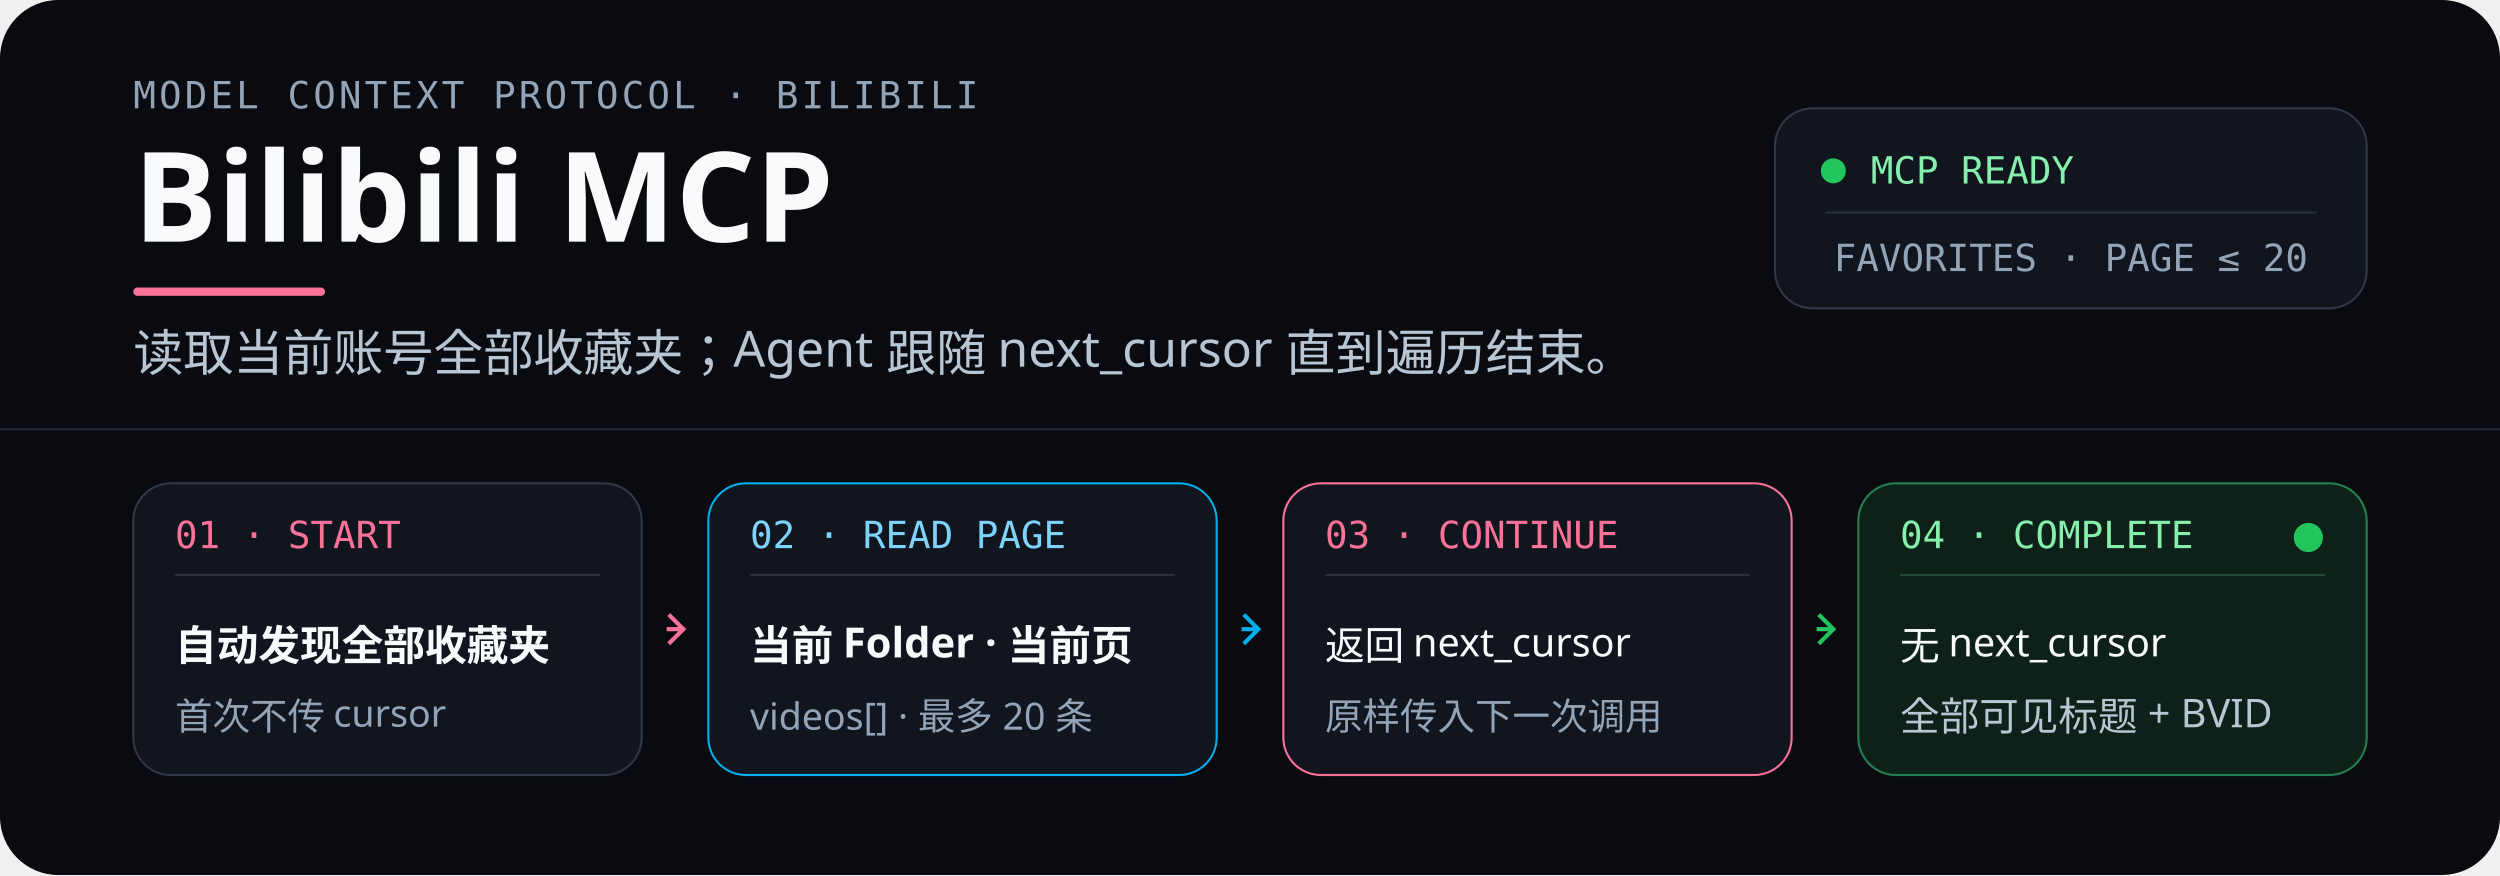
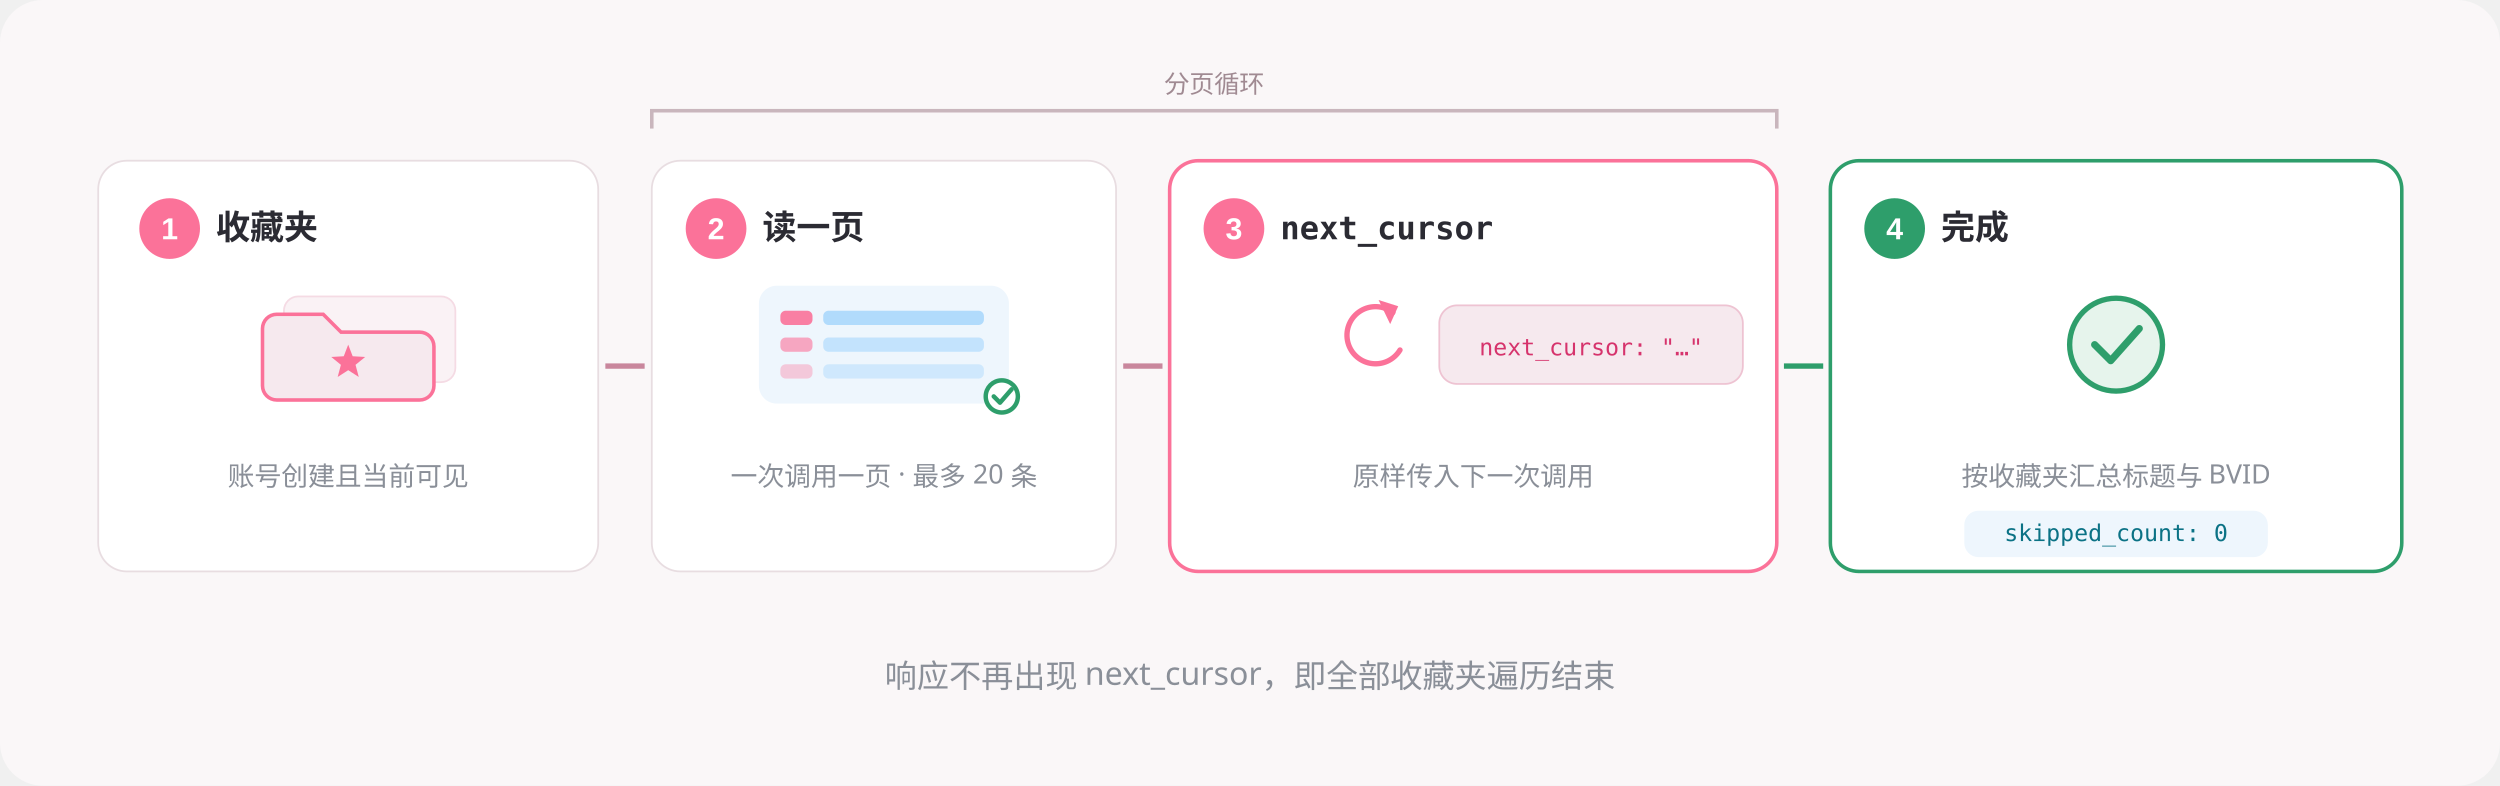
- <svg xmlns="http://www.w3.org/2000/svg" width="1200" height="420" viewBox="0 0 1200 420" role="img" aria-labelledby="title desc">
-   <rect width="1200" height="420" rx="28" fill="#090b10" />
-   <path d="M0 206H1200" stroke="#232936" />
-   <g id="title-block">
-     <text x="64" y="52" fill="#93a4b8" font-family="Cascadia Mono, Consolas, SFMono-Regular, Menlo, monospace" font-size="18" letter-spacing="1.5">MODEL CONTEXT PROTOCOL · BILIBILI</text>
-     <text x="64" y="116" fill="#f8fafc" font-family="Segoe UI, Microsoft YaHei, PingFang SC, sans-serif" font-size="60" font-weight="700">Bilibili MCP</text>
-     <rect x="64" y="138" width="92" height="4" rx="2" fill="#fb7299" />
-     <text x="64" y="178" fill="#b8c5d3" font-family="Segoe UI, Microsoft YaHei, PingFang SC, sans-serif" font-size="24">读取当前账号全部收藏夹；Agent 跟随 next_cursor 直到遍历结束。</text>
+ <svg xmlns="http://www.w3.org/2000/svg" width="1400" height="440" viewBox="0 0 1400 440" role="img" aria-labelledby="fav-title fav-desc">
+   <rect width="1400" height="440" rx="24" fill="#faf7f8" />
+   <line x1="339" y1="205" x2="361" y2="205" stroke="#c9879d" stroke-width="3" />
+   <line x1="629" y1="205" x2="651" y2="205" stroke="#c9879d" stroke-width="3" />
+   <line x1="999" y1="205" x2="1021" y2="205" stroke="#2e9e6b" stroke-width="3" />
+   <path d="M365 72 V62 H995 V72" fill="none" stroke="#c9b6bd" stroke-width="2" />
+   <text x="680" y="52" text-anchor="middle" font-family="Segoe UI, Microsoft YaHei, PingFang SC, sans-serif" font-size="14" fill="#a08a92">分页循环</text>
+   <g id="phase-1">
+     <rect x="55" y="90" width="280" height="230" rx="16" fill="#ffffff" stroke="#e8dde1" />
+     <circle cx="95" cy="128" r="17" fill="#fb7299" />
+     <text x="95" y="134" text-anchor="middle" font-family="Segoe UI, Arial, sans-serif" font-size="17" font-weight="700" fill="#ffffff">1</text>
+     <text x="121" y="134" font-family="Segoe UI, Microsoft YaHei, PingFang SC, sans-serif" font-size="19" font-weight="700" fill="#2b2b33">收藏夹</text>
+     <rect x="159" y="166" width="96" height="48" rx="8" fill="#f6e9ee" opacity="0.6" stroke="#eec3d2" />
+     <path d="M147 184 a8 8 0 0 1 8 -8 h26 l10 10 h44 a8 8 0 0 1 8 8 v22 a8 8 0 0 1 -8 8 h-80 a8 8 0 0 1 -8 -8 z" fill="#f6e9ee" stroke="#fb7299" stroke-width="2" />
+     <polygon points="195,193 197.5,199.5 204.5,199.9 199.1,204.3 200.9,211.1 195,207.3 189.1,211.1 190.9,204.3 185.5,199.9 192.5,199.5" fill="#fb7299" />
+     <text x="195" y="272" text-anchor="middle" font-family="Segoe UI, Microsoft YaHei, PingFang SC, sans-serif" font-size="15" fill="#8a8f98">账号创建且当前可见</text>
  </g>
-   <g id="status" transform="translate(852 52)">
-     <rect width="284" height="96" rx="18" fill="#11151d" stroke="#303746" />
-     <circle cx="28" cy="30" r="6" fill="#22c55e" />
-     <text x="46" y="31" dominant-baseline="middle" fill="#86efac" font-family="Cascadia Mono, Consolas, SFMono-Regular, Menlo, monospace" font-size="18">MCP READY</text>
-     <path d="M24 50H260" stroke="#29303c" />
-     <text x="142" y="73" dominant-baseline="middle" text-anchor="middle" fill="#93a4b8" font-family="Cascadia Mono, Consolas, SFMono-Regular, Menlo, monospace" font-size="18">FAVORITES · PAGE ≤ 20</text>
+   <g id="phase-2">
+     <rect x="365" y="90" width="260" height="230" rx="16" fill="#ffffff" stroke="#e8dde1" />
+     <circle cx="401" cy="128" r="17" fill="#fb7299" />
+     <text x="401" y="134" text-anchor="middle" font-family="Segoe UI, Arial, sans-serif" font-size="17" font-weight="700" fill="#ffffff">2</text>
+     <text x="427" y="134" font-family="Segoe UI, Microsoft YaHei, PingFang SC, sans-serif" font-size="19" font-weight="700" fill="#2b2b33">读一页</text>
+     <rect x="425" y="160" width="140" height="66" rx="10" fill="#eef6fd" />
+     <rect x="437" y="174" width="18" height="8" rx="3" fill="#fb7299" opacity="0.9" />
+     <rect x="461" y="174" width="90" height="8" rx="3" fill="#74c0fc" opacity="0.5" />
+     <rect x="437" y="189" width="18" height="8" rx="3" fill="#fb7299" opacity="0.6" />
+     <rect x="461" y="189" width="90" height="8" rx="3" fill="#74c0fc" opacity="0.35" />
+     <rect x="437" y="204" width="18" height="8" rx="3" fill="#fb7299" opacity="0.35" />
+     <rect x="461" y="204" width="90" height="8" rx="3" fill="#74c0fc" opacity="0.25" />
+     <circle cx="561" cy="222" r="9" fill="#ffffff" stroke="#2e9e6b" stroke-width="2.5" />
+     <path d="M556.5 222 l3.5 3.5 l6.5 -7.5" fill="none" stroke="#2e9e6b" stroke-width="2.5" stroke-linecap="round" stroke-linejoin="round" />
+     <text x="495" y="272" text-anchor="middle" font-family="Segoe UI, Microsoft YaHei, PingFang SC, sans-serif" font-size="15" fill="#8a8f98">一次调用一页 · 最多 20 条</text>
  </g>
-   <g id="favorites-flow" transform="translate(64 232)">
-     <g id="start">
-       <rect width="244" height="140" rx="18" fill="#11151d" stroke="#303746" />
-       <text x="20" y="26" dominant-baseline="middle" fill="#fb7299" font-family="Cascadia Mono, Consolas, SFMono-Regular, Menlo, monospace" font-size="18">01 · START</text>
-       <path d="M20 44H224" stroke="#29303c" />
-       <text x="20" y="78" dominant-baseline="middle" fill="#f8fafc" font-family="Segoe UI, Microsoft YaHei, PingFang SC, sans-serif" font-size="20" font-weight="600">自动发现全部收藏夹</text>
-       <text x="20" y="112" dominant-baseline="middle" fill="#93a4b8" font-family="Segoe UI, Microsoft YaHei, PingFang SC, sans-serif" font-size="18">首次不传 cursor</text>
-     </g>
-     <path d="M256 70H264M257 63L264 70L257 77" fill="none" stroke="#fb7299" stroke-width="2" />
-     <g id="read-page" transform="translate(276 0)">
-       <rect width="244" height="140" rx="18" fill="#11151d" stroke="#00aeec" />
-       <text x="20" y="26" dominant-baseline="middle" fill="#7dd3fc" font-family="Cascadia Mono, Consolas, SFMono-Regular, Menlo, monospace" font-size="18">02 · READ PAGE</text>
-       <path d="M20 44H224" stroke="#29303c" />
-       <text x="20" y="78" dominant-baseline="middle" fill="#f8fafc" font-family="Segoe UI, Microsoft YaHei, PingFang SC, sans-serif" font-size="20" font-weight="600">当前 Folder · 当前页</text>
-       <text x="20" y="112" dominant-baseline="middle" fill="#93a4b8" font-family="Segoe UI, Microsoft YaHei, PingFang SC, sans-serif" font-size="18">videos[] · 最多 20 条</text>
-     </g>
-     <path d="M532 70H540M533 63L540 70L533 77" fill="none" stroke="#00aeec" stroke-width="2" />
-     <g id="continue" transform="translate(552 0)">
-       <rect width="244" height="140" rx="18" fill="#11151d" stroke="#fb7299" />
-       <text x="20" y="26" dominant-baseline="middle" fill="#fb7299" font-family="Cascadia Mono, Consolas, SFMono-Regular, Menlo, monospace" font-size="18">03 · CONTINUE</text>
-       <path d="M20 44H224" stroke="#29303c" />
-       <text x="20" y="78" dominant-baseline="middle" fill="#f8fafc" font-family="Segoe UI, Microsoft YaHei, PingFang SC, sans-serif" font-size="19">返回 next_cursor</text>
-       <text x="20" y="112" dominant-baseline="middle" fill="#93a4b8" font-family="Segoe UI, Microsoft YaHei, PingFang SC, sans-serif" font-size="18">原样传入下一次调用</text>
-     </g>
-     <path d="M808 70H816M809 63L816 70L809 77" fill="none" stroke="#22c55e" stroke-width="2" />
-     <g id="complete" transform="translate(828 0)">
-       <rect width="244" height="140" rx="18" fill="#0d2118" stroke="#237f50" />
-       <text x="20" y="26" dominant-baseline="middle" fill="#86efac" font-family="Cascadia Mono, Consolas, SFMono-Regular, Menlo, monospace" font-size="18">04 · COMPLETE</text>
-       <circle cx="216" cy="26" r="7" fill="#22c55e" />
-       <path d="M20 44H224" stroke="#244a37" />
-       <text x="20" y="78" dominant-baseline="middle" fill="#f8fafc" font-family="Segoe UI, Microsoft YaHei, PingFang SC, sans-serif" font-size="19">无 next_cursor</text>
-       <text x="20" y="112" dominant-baseline="middle" fill="#b8c5d3" font-family="Segoe UI, Microsoft YaHei, PingFang SC, sans-serif" font-size="19">全部可见标题 + BVID</text>
-     </g>
+   <g id="phase-3">
+     <rect x="655" y="90" width="340" height="230" rx="16" fill="#ffffff" stroke="#fb7299" stroke-width="2" />
+     <circle cx="691" cy="128" r="17" fill="#fb7299" />
+     <text x="691" y="134" text-anchor="middle" font-family="Segoe UI, Arial, sans-serif" font-size="17" font-weight="700" fill="#ffffff">3</text>
+     <text x="717" y="134" font-family="Cascadia Mono, Consolas, monospace" font-size="18" font-weight="700" fill="#2b2b33">next_cursor</text>
+     <path d="M784 196 a16 16 0 1 1 -4 -21" fill="none" stroke="#fb7299" stroke-width="3" stroke-linecap="round" />
+     <path d="M772 168 l11 3.5 l-4.5 10 z" fill="#fb7299" />
+     <rect x="806" y="171" width="170" height="44" rx="10" fill="#f6e9ee" stroke="#eec3d2" />
+     <text x="891" y="199" text-anchor="middle" font-family="Cascadia Mono, Consolas, monospace" font-size="13" fill="#d6336c">next_cursor: "…"</text>
+     <text x="825" y="272" text-anchor="middle" font-family="Segoe UI, Microsoft YaHei, PingFang SC, sans-serif" font-size="15" fill="#8a8f98">原样传入下一次调用</text>
  </g>
+   <g id="phase-4">
+     <rect x="1025" y="90" width="320" height="230" rx="16" fill="#ffffff" stroke="#2e9e6b" stroke-width="2" />
+     <circle cx="1061" cy="128" r="17" fill="#2e9e6b" />
+     <text x="1061" y="134" text-anchor="middle" font-family="Segoe UI, Arial, sans-serif" font-size="17" font-weight="700" fill="#ffffff">4</text>
+     <text x="1087" y="134" font-family="Segoe UI, Microsoft YaHei, PingFang SC, sans-serif" font-size="19" font-weight="700" fill="#2b2b33">完成</text>
+     <circle cx="1185" cy="193" r="26" fill="#e6f4ec" stroke="#2e9e6b" stroke-width="3" />
+     <path d="M1173 193 l9 9 l16 -18" fill="none" stroke="#2e9e6b" stroke-width="4" stroke-linecap="round" stroke-linejoin="round" />
+     <text x="1185" y="272" text-anchor="middle" font-family="Segoe UI, Microsoft YaHei, PingFang SC, sans-serif" font-size="15" fill="#8a8f98">按收藏夹汇总标题与 BVID</text>
+     <rect x="1100" y="286" width="170" height="26" rx="8" fill="#eef6fd" />
+     <text x="1185" y="303" text-anchor="middle" font-family="Cascadia Mono, Consolas, monospace" font-size="13" fill="#0b7285">skipped_count: 0</text>
+   </g>
+   <text x="700" y="385" text-anchor="middle" font-family="Segoe UI, Microsoft YaHei, PingFang SC, sans-serif" font-size="18" fill="#8a8f98">响应不再出现 next_cursor，即全部收藏夹遍历结束</text>
</svg>
